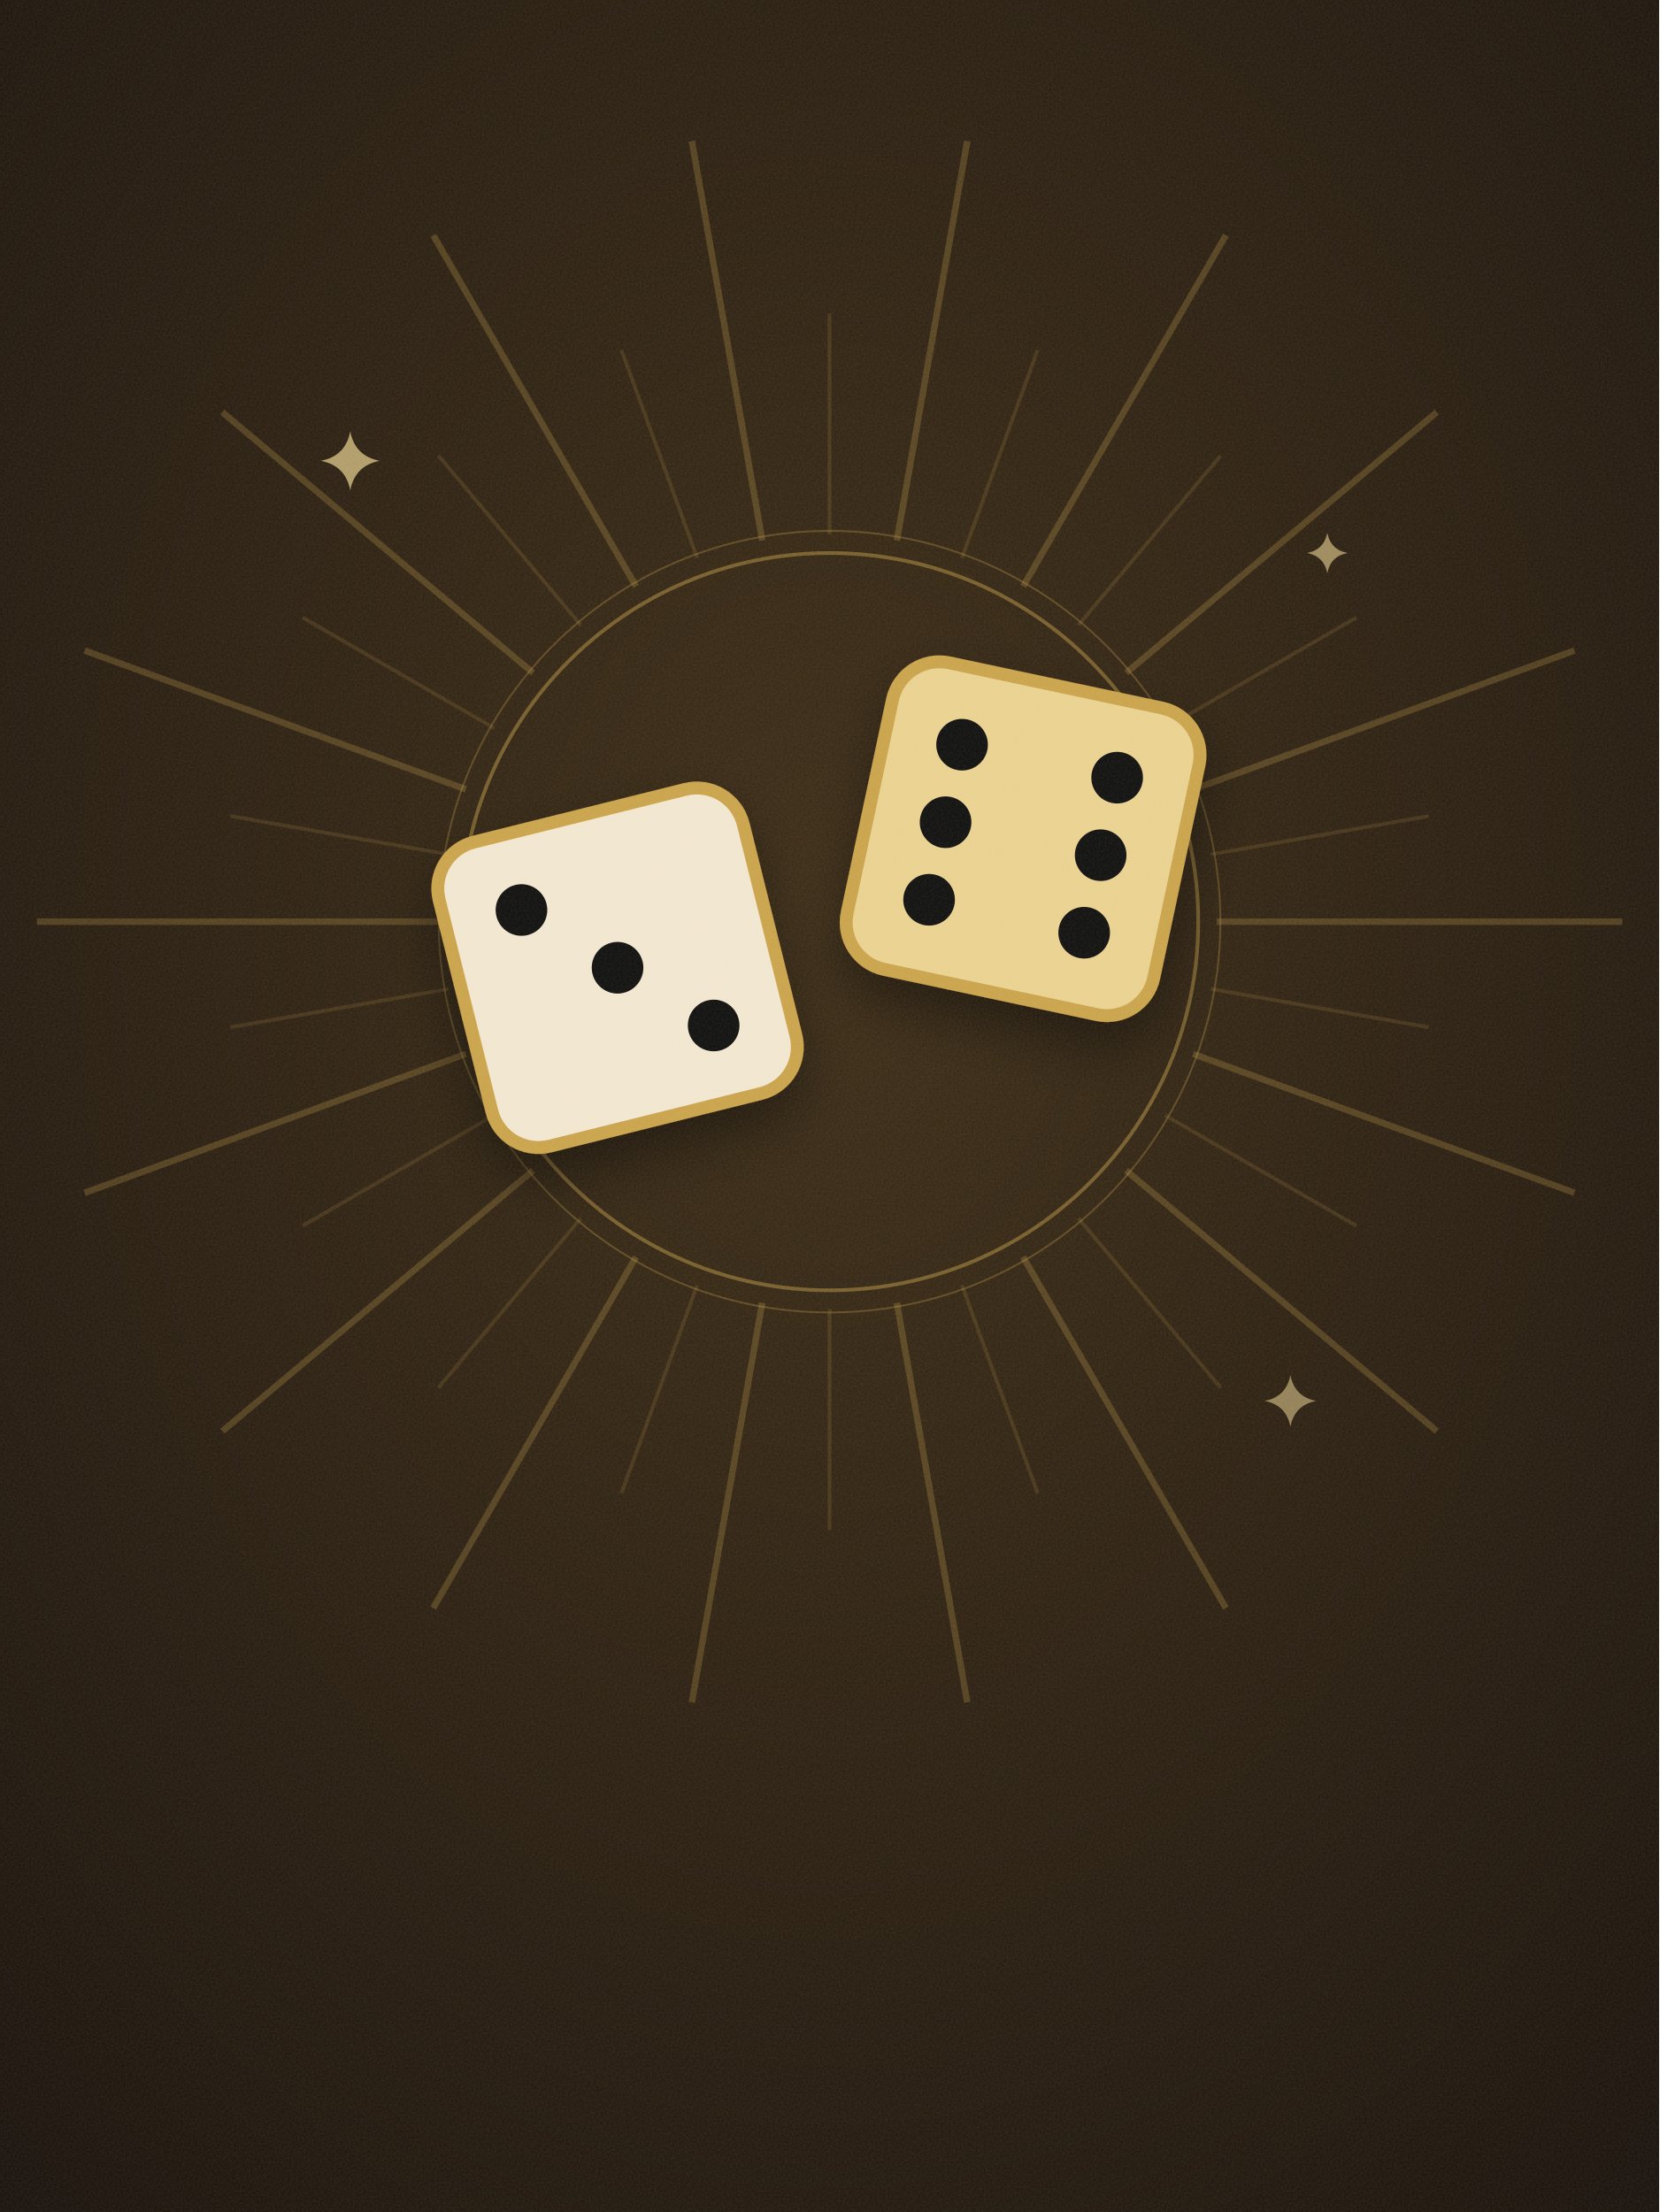
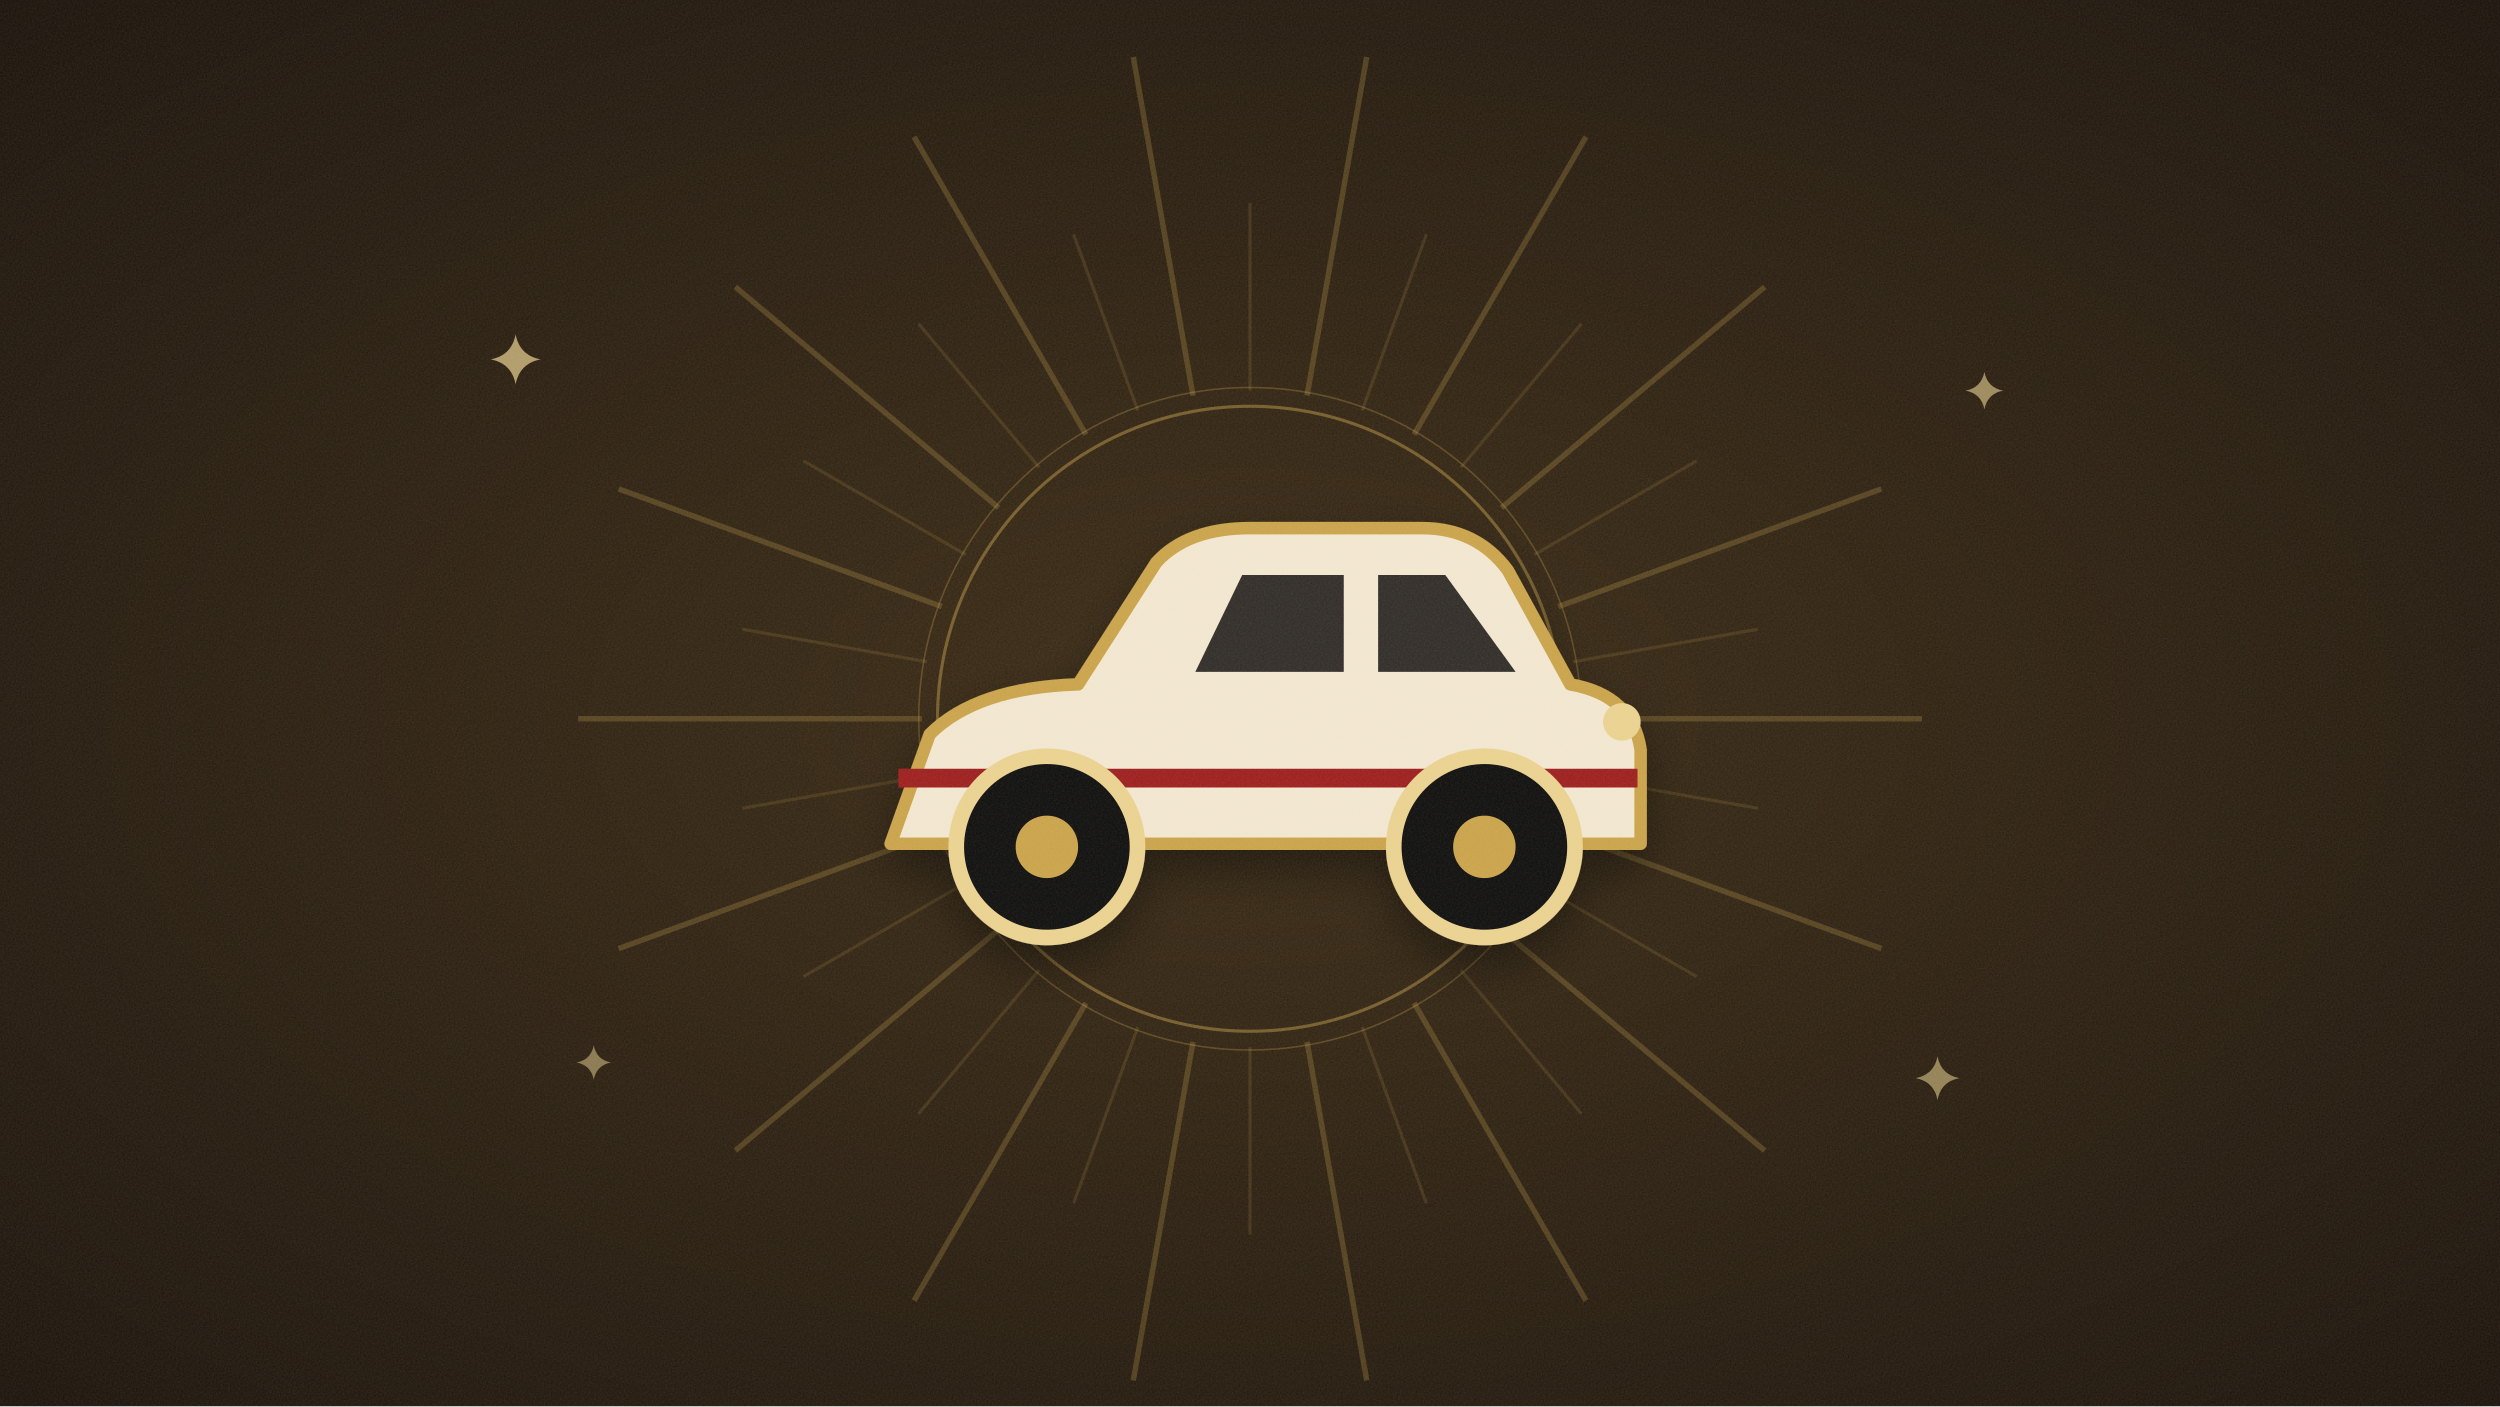
- <svg xmlns="http://www.w3.org/2000/svg" viewBox="0 0 900 1200" width="900" height="1200">
+ <svg xmlns="http://www.w3.org/2000/svg" viewBox="0 0 1600 900" width="1600" height="900">
  <defs>
-     <radialGradient id="g" cx=".5" cy="0.42" r=".8">
+     <radialGradient id="g" cx=".5" cy="0.51" r=".8">
      <stop offset="0" stop-color="#3a2a14" />
      <stop offset="1" stop-color="#140d08" />
    </radialGradient>
    <filter id="shadow" x="-20%" y="-20%" width="140%" height="140%">
      <feDropShadow dx="0" dy="14" stdDeviation="14" flood-color="#000" flood-opacity=".45" />
    </filter>
    <filter id="n">
      <feTurbulence type="fractalNoise" baseFrequency=".9" numOctaves="3" stitchTiles="stitch" />
      <feColorMatrix values="0 0 0 0 1 0 0 0 0 .9 0 0 0 0 .75 0 0 0 .1 0" />
    </filter>
  </defs>
-   <rect width="900" height="1200" fill="url(#g)" />
-   <g transform="translate(0 0)">
+   <rect width="1600" height="900" fill="url(#g)" />
+   <g transform="translate(350 -40)">
    <line x1="660.0" y1="500.0" x2="880.0" y2="500.0" stroke="#c9a24a" stroke-width="3.5" opacity="0.26" />
    <line x1="656.8" y1="536.5" x2="775.0" y2="557.3" stroke="#c9a24a" stroke-width="2" opacity="0.16" />
    <line x1="647.3" y1="571.8" x2="854.1" y2="647.1" stroke="#c9a24a" stroke-width="3.5" opacity="0.26" />
    <line x1="631.9" y1="605.0" x2="735.8" y2="665.0" stroke="#c9a24a" stroke-width="2" opacity="0.16" />
    <line x1="610.9" y1="635.0" x2="779.4" y2="776.4" stroke="#c9a24a" stroke-width="3.5" opacity="0.26" />
    <line x1="585.0" y1="660.9" x2="662.1" y2="752.8" stroke="#c9a24a" stroke-width="2" opacity="0.16" />
    <line x1="555.0" y1="681.9" x2="665.0" y2="872.4" stroke="#c9a24a" stroke-width="3.5" opacity="0.26" />
    <line x1="521.8" y1="697.3" x2="562.9" y2="810.1" stroke="#c9a24a" stroke-width="2" opacity="0.16" />
    <line x1="486.5" y1="706.8" x2="524.7" y2="923.5" stroke="#c9a24a" stroke-width="3.5" opacity="0.26" />
    <line x1="450.0" y1="710.0" x2="450.0" y2="830.0" stroke="#c9a24a" stroke-width="2" opacity="0.16" />
    <line x1="413.5" y1="706.8" x2="375.3" y2="923.5" stroke="#c9a24a" stroke-width="3.5" opacity="0.26" />
    <line x1="378.2" y1="697.3" x2="337.1" y2="810.1" stroke="#c9a24a" stroke-width="2" opacity="0.16" />
    <line x1="345.0" y1="681.9" x2="235.0" y2="872.4" stroke="#c9a24a" stroke-width="3.5" opacity="0.26" />
    <line x1="315.0" y1="660.9" x2="237.9" y2="752.8" stroke="#c9a24a" stroke-width="2" opacity="0.16" />
    <line x1="289.1" y1="635.0" x2="120.6" y2="776.4" stroke="#c9a24a" stroke-width="3.5" opacity="0.26" />
    <line x1="268.1" y1="605.0" x2="164.2" y2="665.0" stroke="#c9a24a" stroke-width="2" opacity="0.16" />
    <line x1="252.7" y1="571.8" x2="45.9" y2="647.1" stroke="#c9a24a" stroke-width="3.5" opacity="0.26" />
    <line x1="243.2" y1="536.5" x2="125.0" y2="557.3" stroke="#c9a24a" stroke-width="2" opacity="0.16" />
    <line x1="240.0" y1="500.0" x2="20.0" y2="500.0" stroke="#c9a24a" stroke-width="3.5" opacity="0.26" />
    <line x1="243.2" y1="463.5" x2="125.0" y2="442.7" stroke="#c9a24a" stroke-width="2" opacity="0.16" />
    <line x1="252.7" y1="428.2" x2="45.9" y2="352.9" stroke="#c9a24a" stroke-width="3.5" opacity="0.26" />
    <line x1="268.1" y1="395.0" x2="164.2" y2="335.0" stroke="#c9a24a" stroke-width="2" opacity="0.16" />
    <line x1="289.1" y1="365.0" x2="120.6" y2="223.6" stroke="#c9a24a" stroke-width="3.5" opacity="0.26" />
    <line x1="315.0" y1="339.1" x2="237.9" y2="247.2" stroke="#c9a24a" stroke-width="2" opacity="0.16" />
    <line x1="345.0" y1="318.1" x2="235.0" y2="127.6" stroke="#c9a24a" stroke-width="3.5" opacity="0.26" />
    <line x1="378.2" y1="302.7" x2="337.1" y2="189.9" stroke="#c9a24a" stroke-width="2" opacity="0.16" />
    <line x1="413.5" y1="293.2" x2="375.3" y2="76.5" stroke="#c9a24a" stroke-width="3.5" opacity="0.26" />
    <line x1="450.0" y1="290.0" x2="450.0" y2="170.0" stroke="#c9a24a" stroke-width="2" opacity="0.16" />
    <line x1="486.5" y1="293.2" x2="524.7" y2="76.5" stroke="#c9a24a" stroke-width="3.5" opacity="0.26" />
    <line x1="521.8" y1="302.7" x2="562.9" y2="189.9" stroke="#c9a24a" stroke-width="2" opacity="0.16" />
    <line x1="555.0" y1="318.1" x2="665.0" y2="127.6" stroke="#c9a24a" stroke-width="3.5" opacity="0.26" />
    <line x1="585.0" y1="339.1" x2="662.1" y2="247.2" stroke="#c9a24a" stroke-width="2" opacity="0.16" />
    <line x1="610.9" y1="365.0" x2="779.4" y2="223.6" stroke="#c9a24a" stroke-width="3.5" opacity="0.26" />
    <line x1="631.9" y1="395.0" x2="735.8" y2="335.0" stroke="#c9a24a" stroke-width="2" opacity="0.16" />
    <line x1="647.3" y1="428.2" x2="854.1" y2="352.9" stroke="#c9a24a" stroke-width="3.5" opacity="0.26" />
    <line x1="656.8" y1="463.5" x2="775.0" y2="442.7" stroke="#c9a24a" stroke-width="2" opacity="0.16" />
    <circle cx="450" cy="500" r="200" fill="none" stroke="#c9a24a" stroke-width="2" opacity=".45" />
    <circle cx="450" cy="500" r="212" fill="none" stroke="#c9a24a" stroke-width="1" opacity=".3" />
    <g filter="url(#shadow)">
-       <g transform="rotate(-14 335 525)">
-         <rect x="250" y="440" width="170" height="170" rx="26" fill="#f1e6cf" stroke="#c9a24a" stroke-width="7" />
-         <circle cx="292" cy="482" r="14" fill="#0d0a09" />
-         <circle cx="335" cy="525" r="14" fill="#0d0a09" />
-         <circle cx="378" cy="568" r="14" fill="#0d0a09" />
-       </g>
-       <g transform="rotate(12 555 455)">
-         <rect x="470" y="370" width="170" height="170" rx="26" fill="#e9d18f" stroke="#c9a24a" stroke-width="7" />
-         <circle cx="512" cy="412" r="14" fill="#0d0a09" />
-         <circle cx="598" cy="412" r="14" fill="#0d0a09" />
-         <circle cx="512" cy="498" r="14" fill="#0d0a09" />
-         <circle cx="598" cy="498" r="14" fill="#0d0a09" />
-         <circle cx="512" cy="455" r="14" fill="#0d0a09" />
-         <circle cx="598" cy="455" r="14" fill="#0d0a09" />
-       </g>
+       <path d="M220 580L245 510Q275 480 340 478L390 400Q410 378 450 378L560 378Q595 378 615 405L655 478Q695 485 700 520L700 580Z" fill="#f1e6cf" stroke="#c9a24a" stroke-width="8" stroke-linejoin="round" />
+       <path d="M415 470L445 408L510 408L510 470Z" fill="#0d0a09" opacity=".85" />
+       <path d="M532 470L532 408L575 408L620 470Z" fill="#0d0a09" opacity=".85" />
+       <path d="M225 538H698" stroke="#9b1c1c" stroke-width="12" />
+       <circle cx="688" cy="502" r="12" fill="#e9d18f" />
+       <circle cx="320" cy="582" r="58" fill="#0d0a09" stroke="#e9d18f" stroke-width="10" />
+       <circle cx="320" cy="582" r="20" fill="#c9a24a" />
+       <circle cx="600" cy="582" r="58" fill="#0d0a09" stroke="#e9d18f" stroke-width="10" />
+       <circle cx="600" cy="582" r="20" fill="#c9a24a" />
    </g>
  </g>
-   <path d="M190 234Q192.56 247.44 206 250Q192.56 252.56 190 266Q187.44 252.56 174 250Q187.44 247.44 190 234Z" fill="#e9d18f" opacity="0.7" />
-   <path d="M720 289Q721.76 298.24 731 300Q721.76 301.76 720 311Q718.24 301.76 709 300Q718.24 298.24 720 289Z" fill="#e9d18f" opacity="0.6" />
-   <path d="M700 746Q702.24 757.76 714 760Q702.24 762.24 700 774Q697.76 762.24 686 760Q697.76 757.76 700 746Z" fill="#e9d18f" opacity="0.55" />
-   <rect width="900" height="1200" filter="url(#n)" />
+   <path d="M330 214Q332.56 227.44 346 230Q332.56 232.56 330 246Q327.44 232.56 314 230Q327.44 227.44 330 214Z" fill="#e9d18f" opacity="0.7" />
+   <path d="M1270 238Q1271.92 248.08 1282 250Q1271.92 251.92 1270 262Q1268.08 251.92 1258 250Q1268.08 248.08 1270 238Z" fill="#e9d18f" opacity="0.6" />
+   <path d="M1240 676Q1242.24 687.76 1254 690Q1242.24 692.24 1240 704Q1237.76 692.24 1226 690Q1237.76 687.76 1240 676Z" fill="#e9d18f" opacity="0.55" />
+   <path d="M380 669Q381.76 678.24 391 680Q381.76 681.76 380 691Q378.24 681.76 369 680Q378.24 678.24 380 669Z" fill="#e9d18f" opacity="0.5" />
+   <rect width="1600" height="900" filter="url(#n)" />
</svg>
